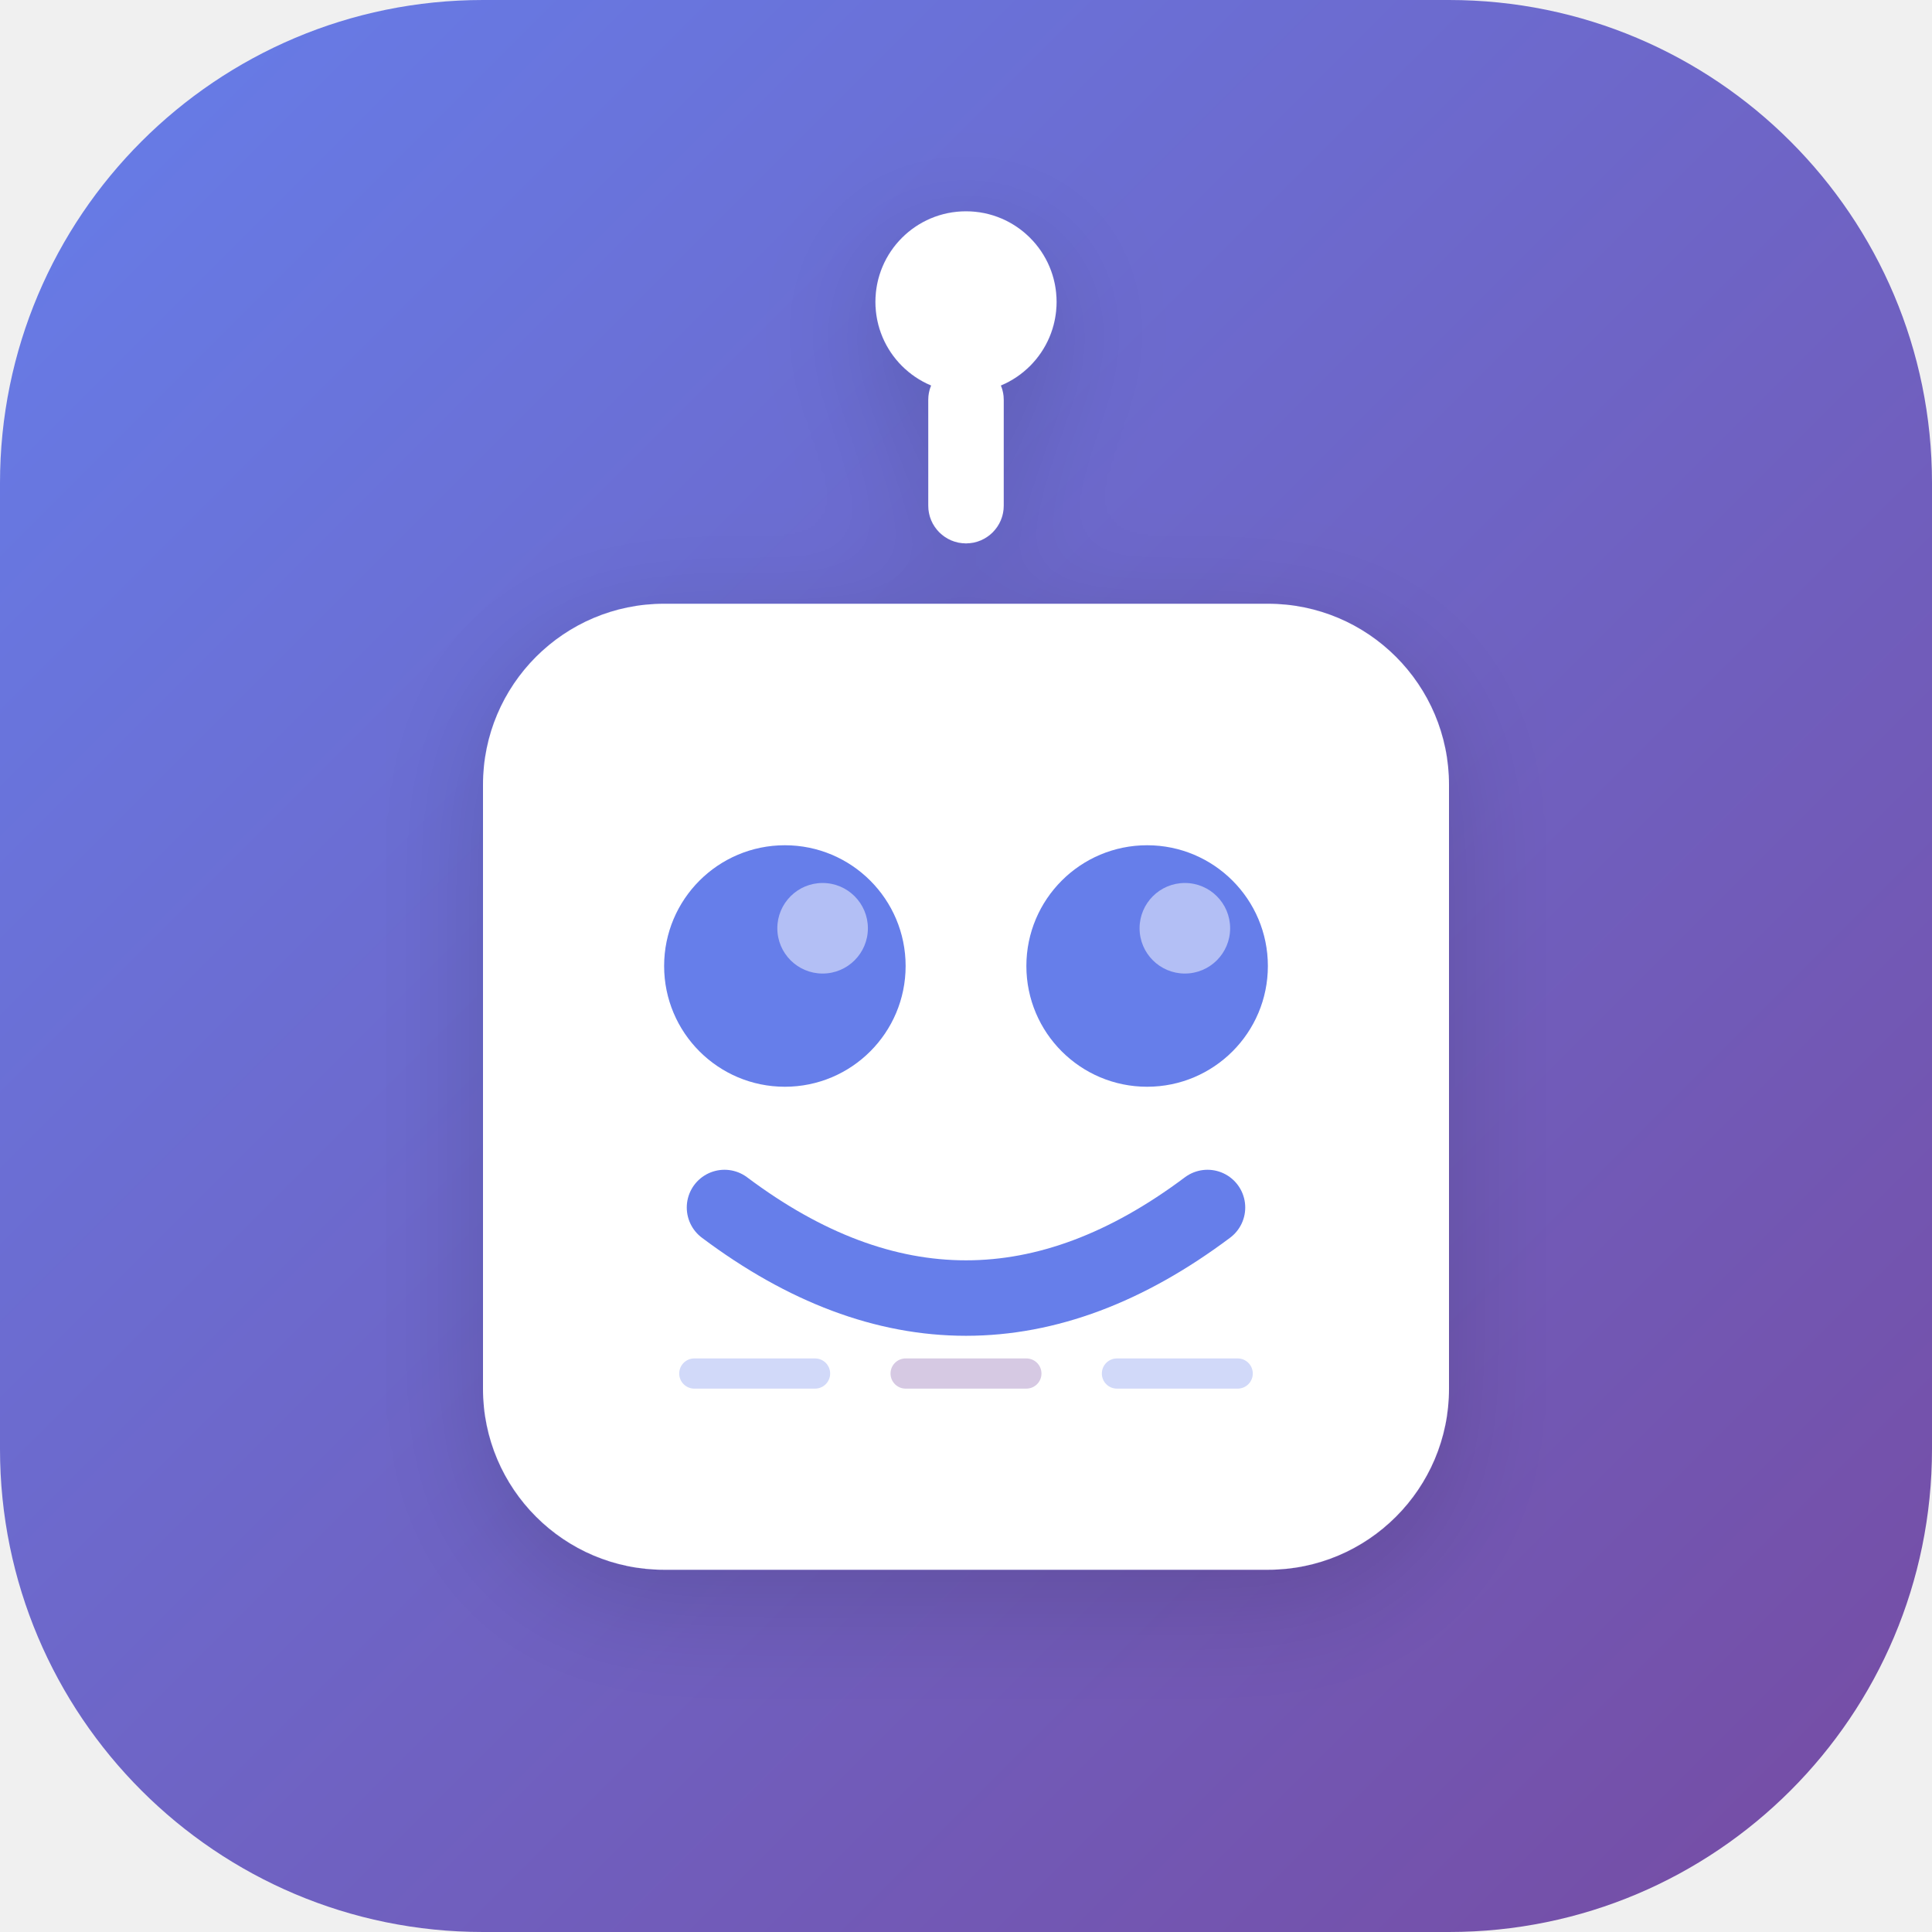
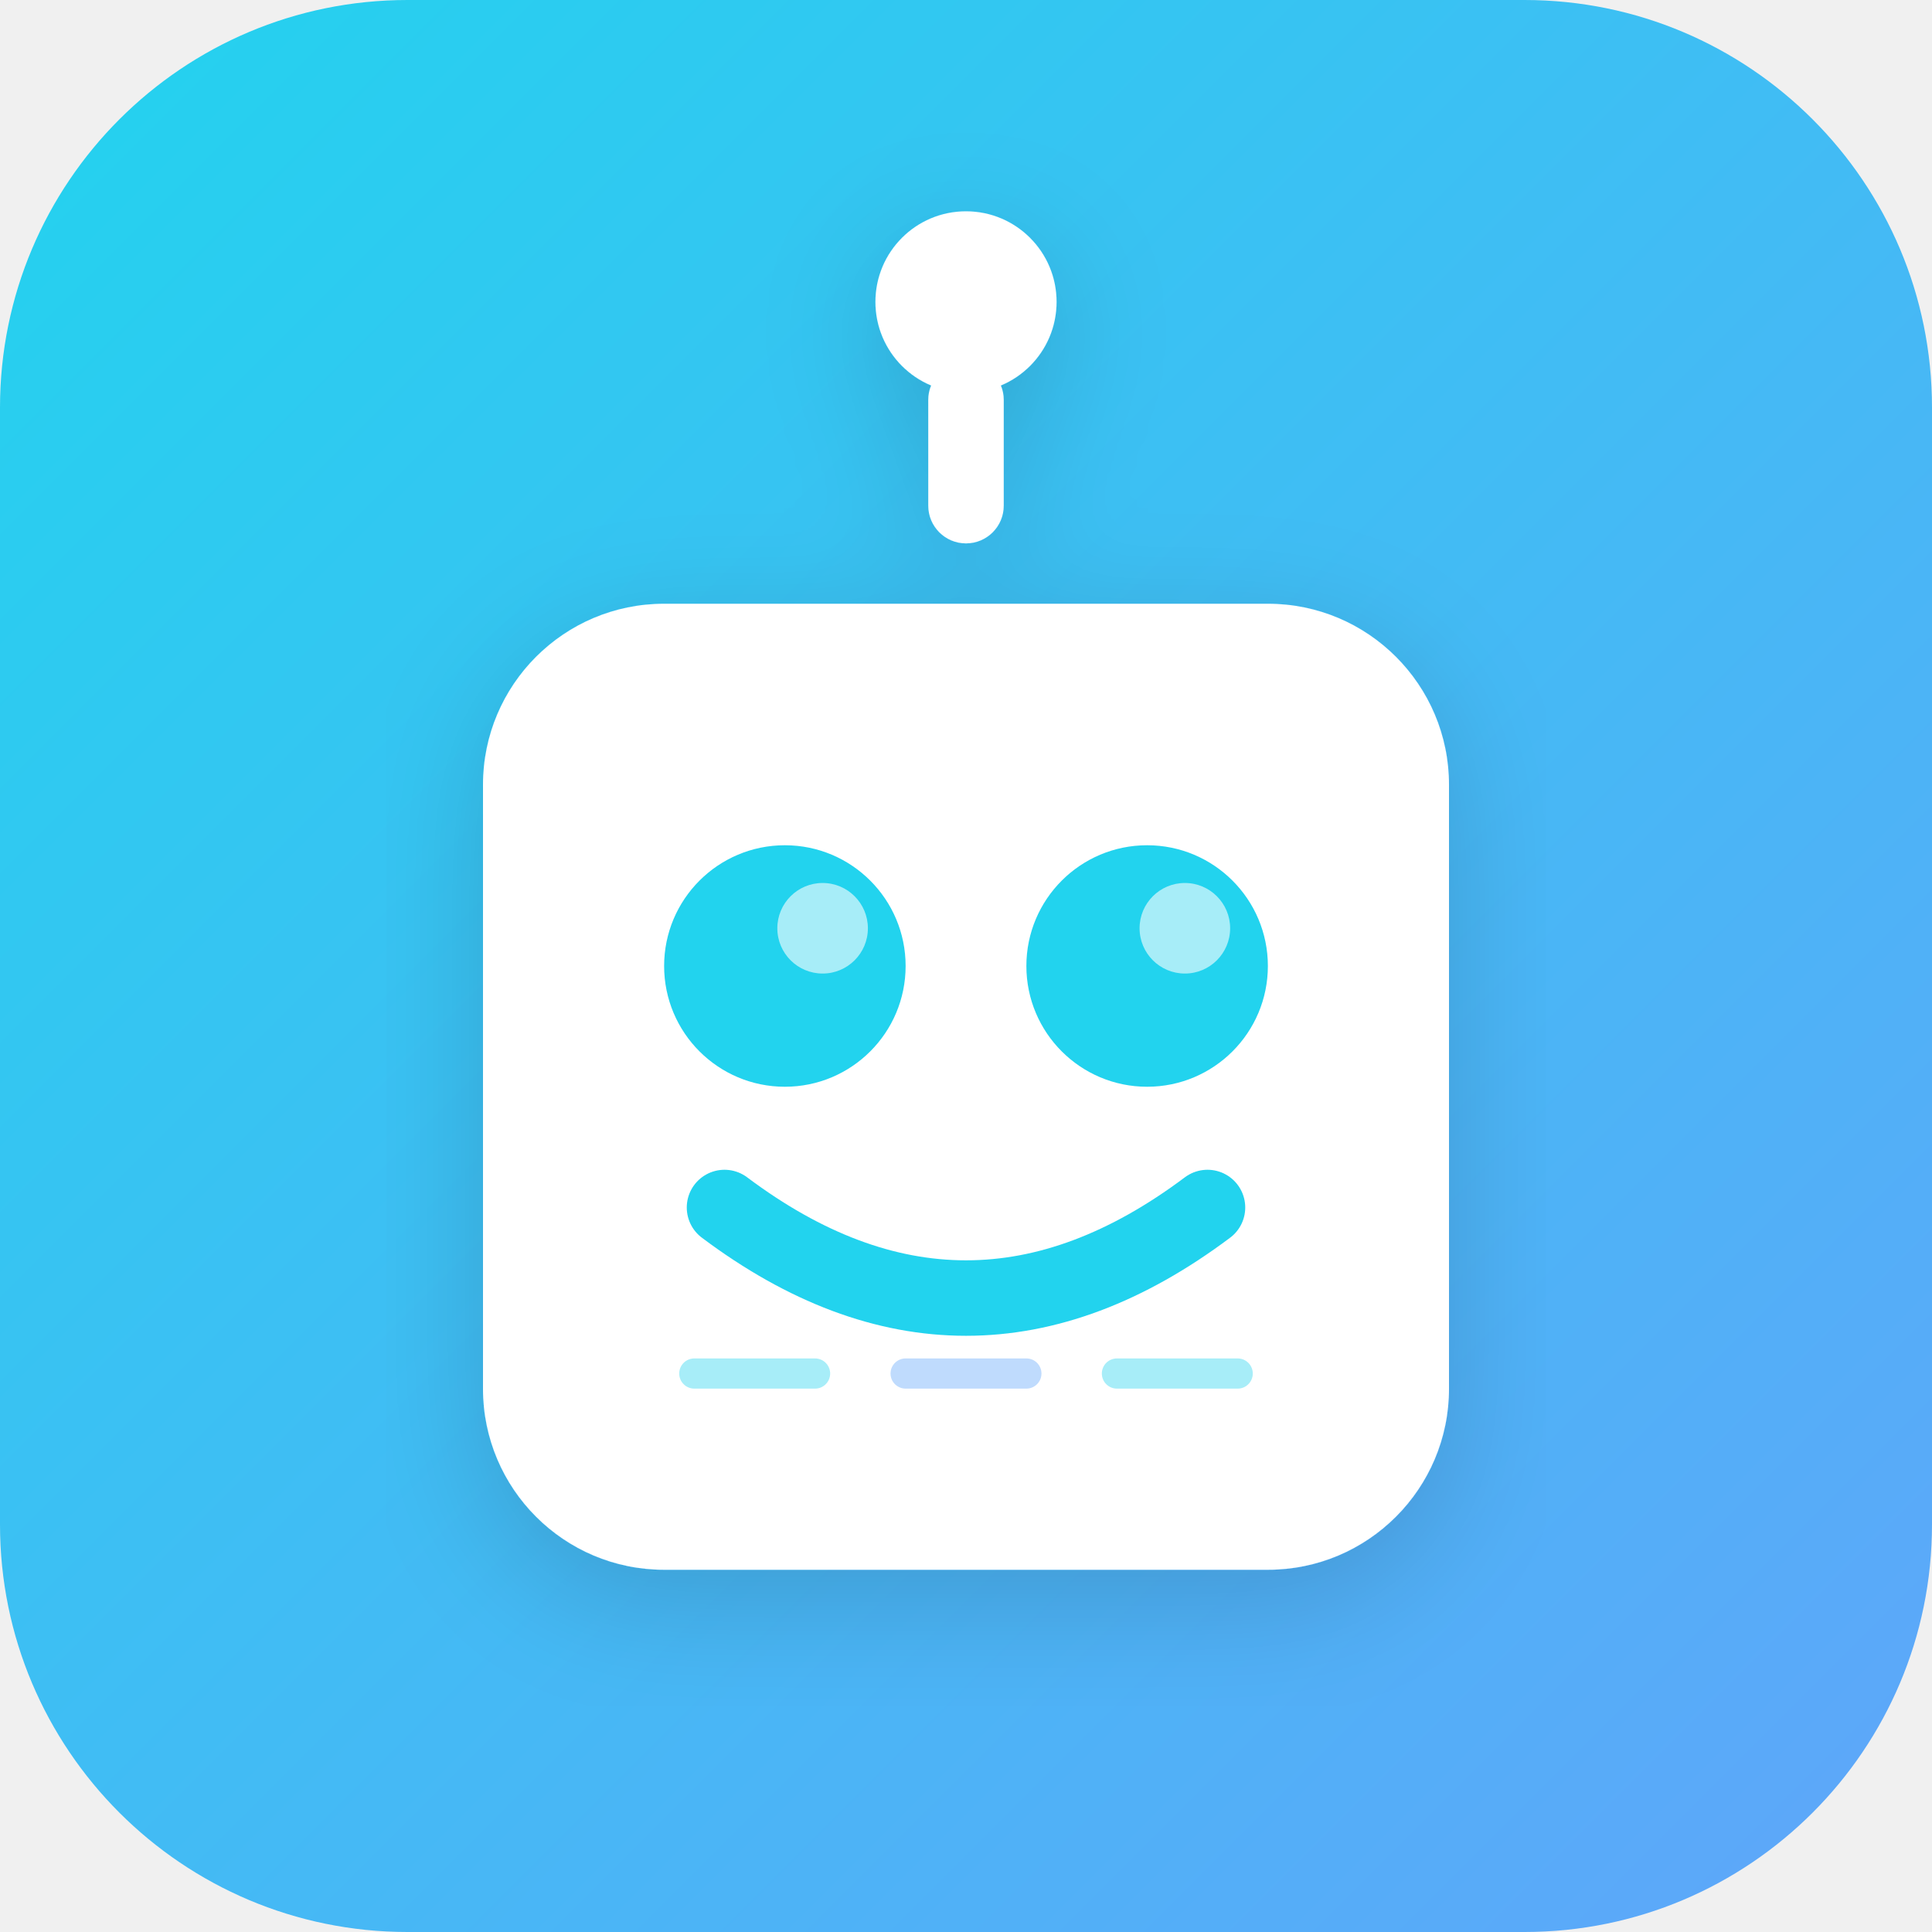
<svg xmlns="http://www.w3.org/2000/svg" width="512" height="512" viewBox="0 0 512 512" fill="none">
  <defs>
    <linearGradient id="bgGradient" x1="0%" y1="0%" x2="100%" y2="100%">
-       <stop offset="0%" style="stop-color:#667eea;stop-opacity:1" />
-       <stop offset="100%" style="stop-color:#764ba2;stop-opacity:1" />
+       <stop offset="0%" style="stop-color:#22d3ee;stop-opacity:1" />
+       <stop offset="100%" style="stop-color:#60a5fa;stop-opacity:1" />
    </linearGradient>
    <filter id="shadow">
      <feDropShadow dx="0" dy="8" stdDeviation="16" flood-opacity="0.15" />
    </filter>
  </defs>
-   <rect width="512" height="512" rx="128" fill="url(#bgGradient)" />
+   <rect width="512" height="512" rx="108" fill="url(#bgGradient)" />
  <g filter="url(#shadow)">
    <rect x="246" y="96" width="20" height="48" rx="10" fill="white" />
    <circle cx="256" cy="80" r="24" fill="white" />
    <rect x="128" y="160" width="256" height="256" rx="48" fill="white" />
-     <circle cx="208" cy="256" r="32" fill="#667eea" />
-     <circle cx="304" cy="256" r="32" fill="#667eea" />
-     <circle cx="218" cy="246" r="12" fill="white" opacity="0.5" />
-     <circle cx="314" cy="246" r="12" fill="white" opacity="0.5" />
-     <path d="M 192 320 Q 256 368 320 320" stroke="#667eea" stroke-width="20" stroke-linecap="round" fill="none" />
-     <rect x="180" y="360" width="40" height="8" rx="4" fill="#667eea" opacity="0.3" />
-     <rect x="236" y="360" width="40" height="8" rx="4" fill="#764ba2" opacity="0.3" />
-     <rect x="292" y="360" width="40" height="8" rx="4" fill="#667eea" opacity="0.3" />
+     <circle cx="208" cy="256" r="32" fill="#22d3ee" />
+     <circle cx="304" cy="256" r="32" fill="#22d3ee" />
+     <circle cx="218" cy="246" r="12" fill="white" opacity="0.6" />
+     <circle cx="314" cy="246" r="12" fill="white" opacity="0.6" />
+     <path d="M 192 320 Q 256 368 320 320" stroke="#22d3ee" stroke-width="20" stroke-linecap="round" fill="none" />
+     <rect x="180" y="360" width="40" height="8" rx="4" fill="#22d3ee" opacity="0.4" />
+     <rect x="236" y="360" width="40" height="8" rx="4" fill="#60a5fa" opacity="0.4" />
+     <rect x="292" y="360" width="40" height="8" rx="4" fill="#22d3ee" opacity="0.4" />
  </g>
</svg>
